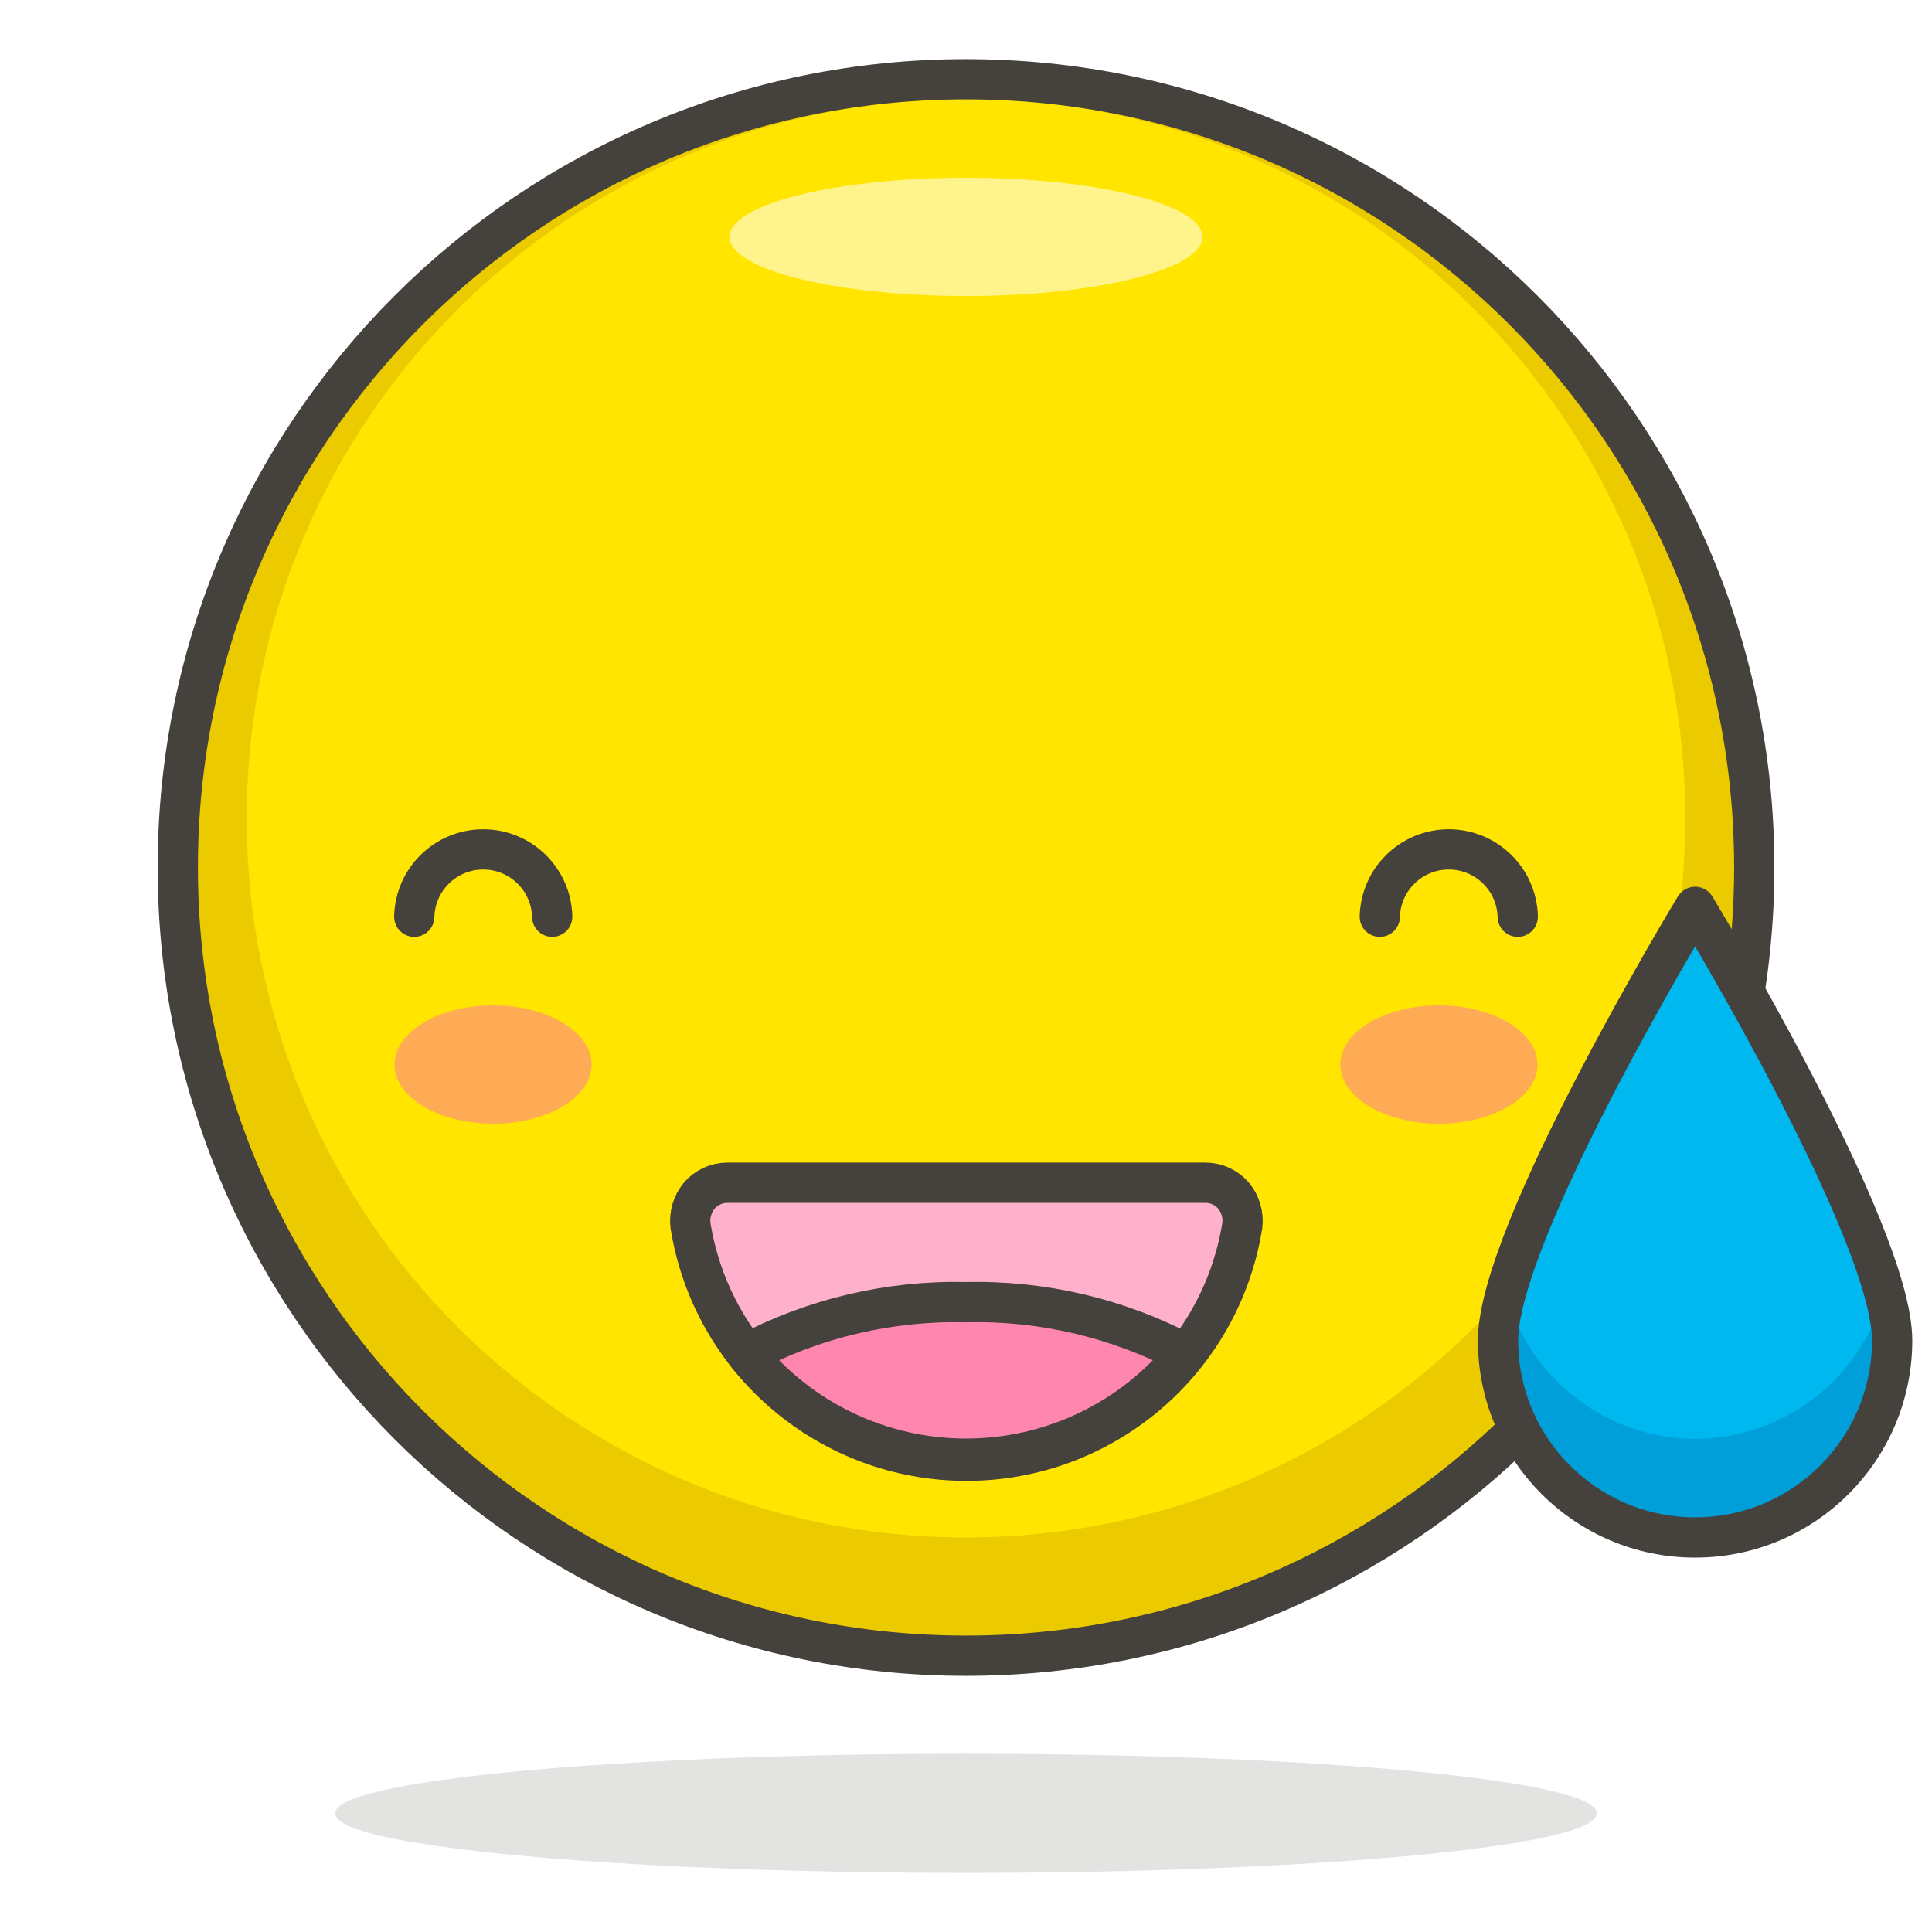
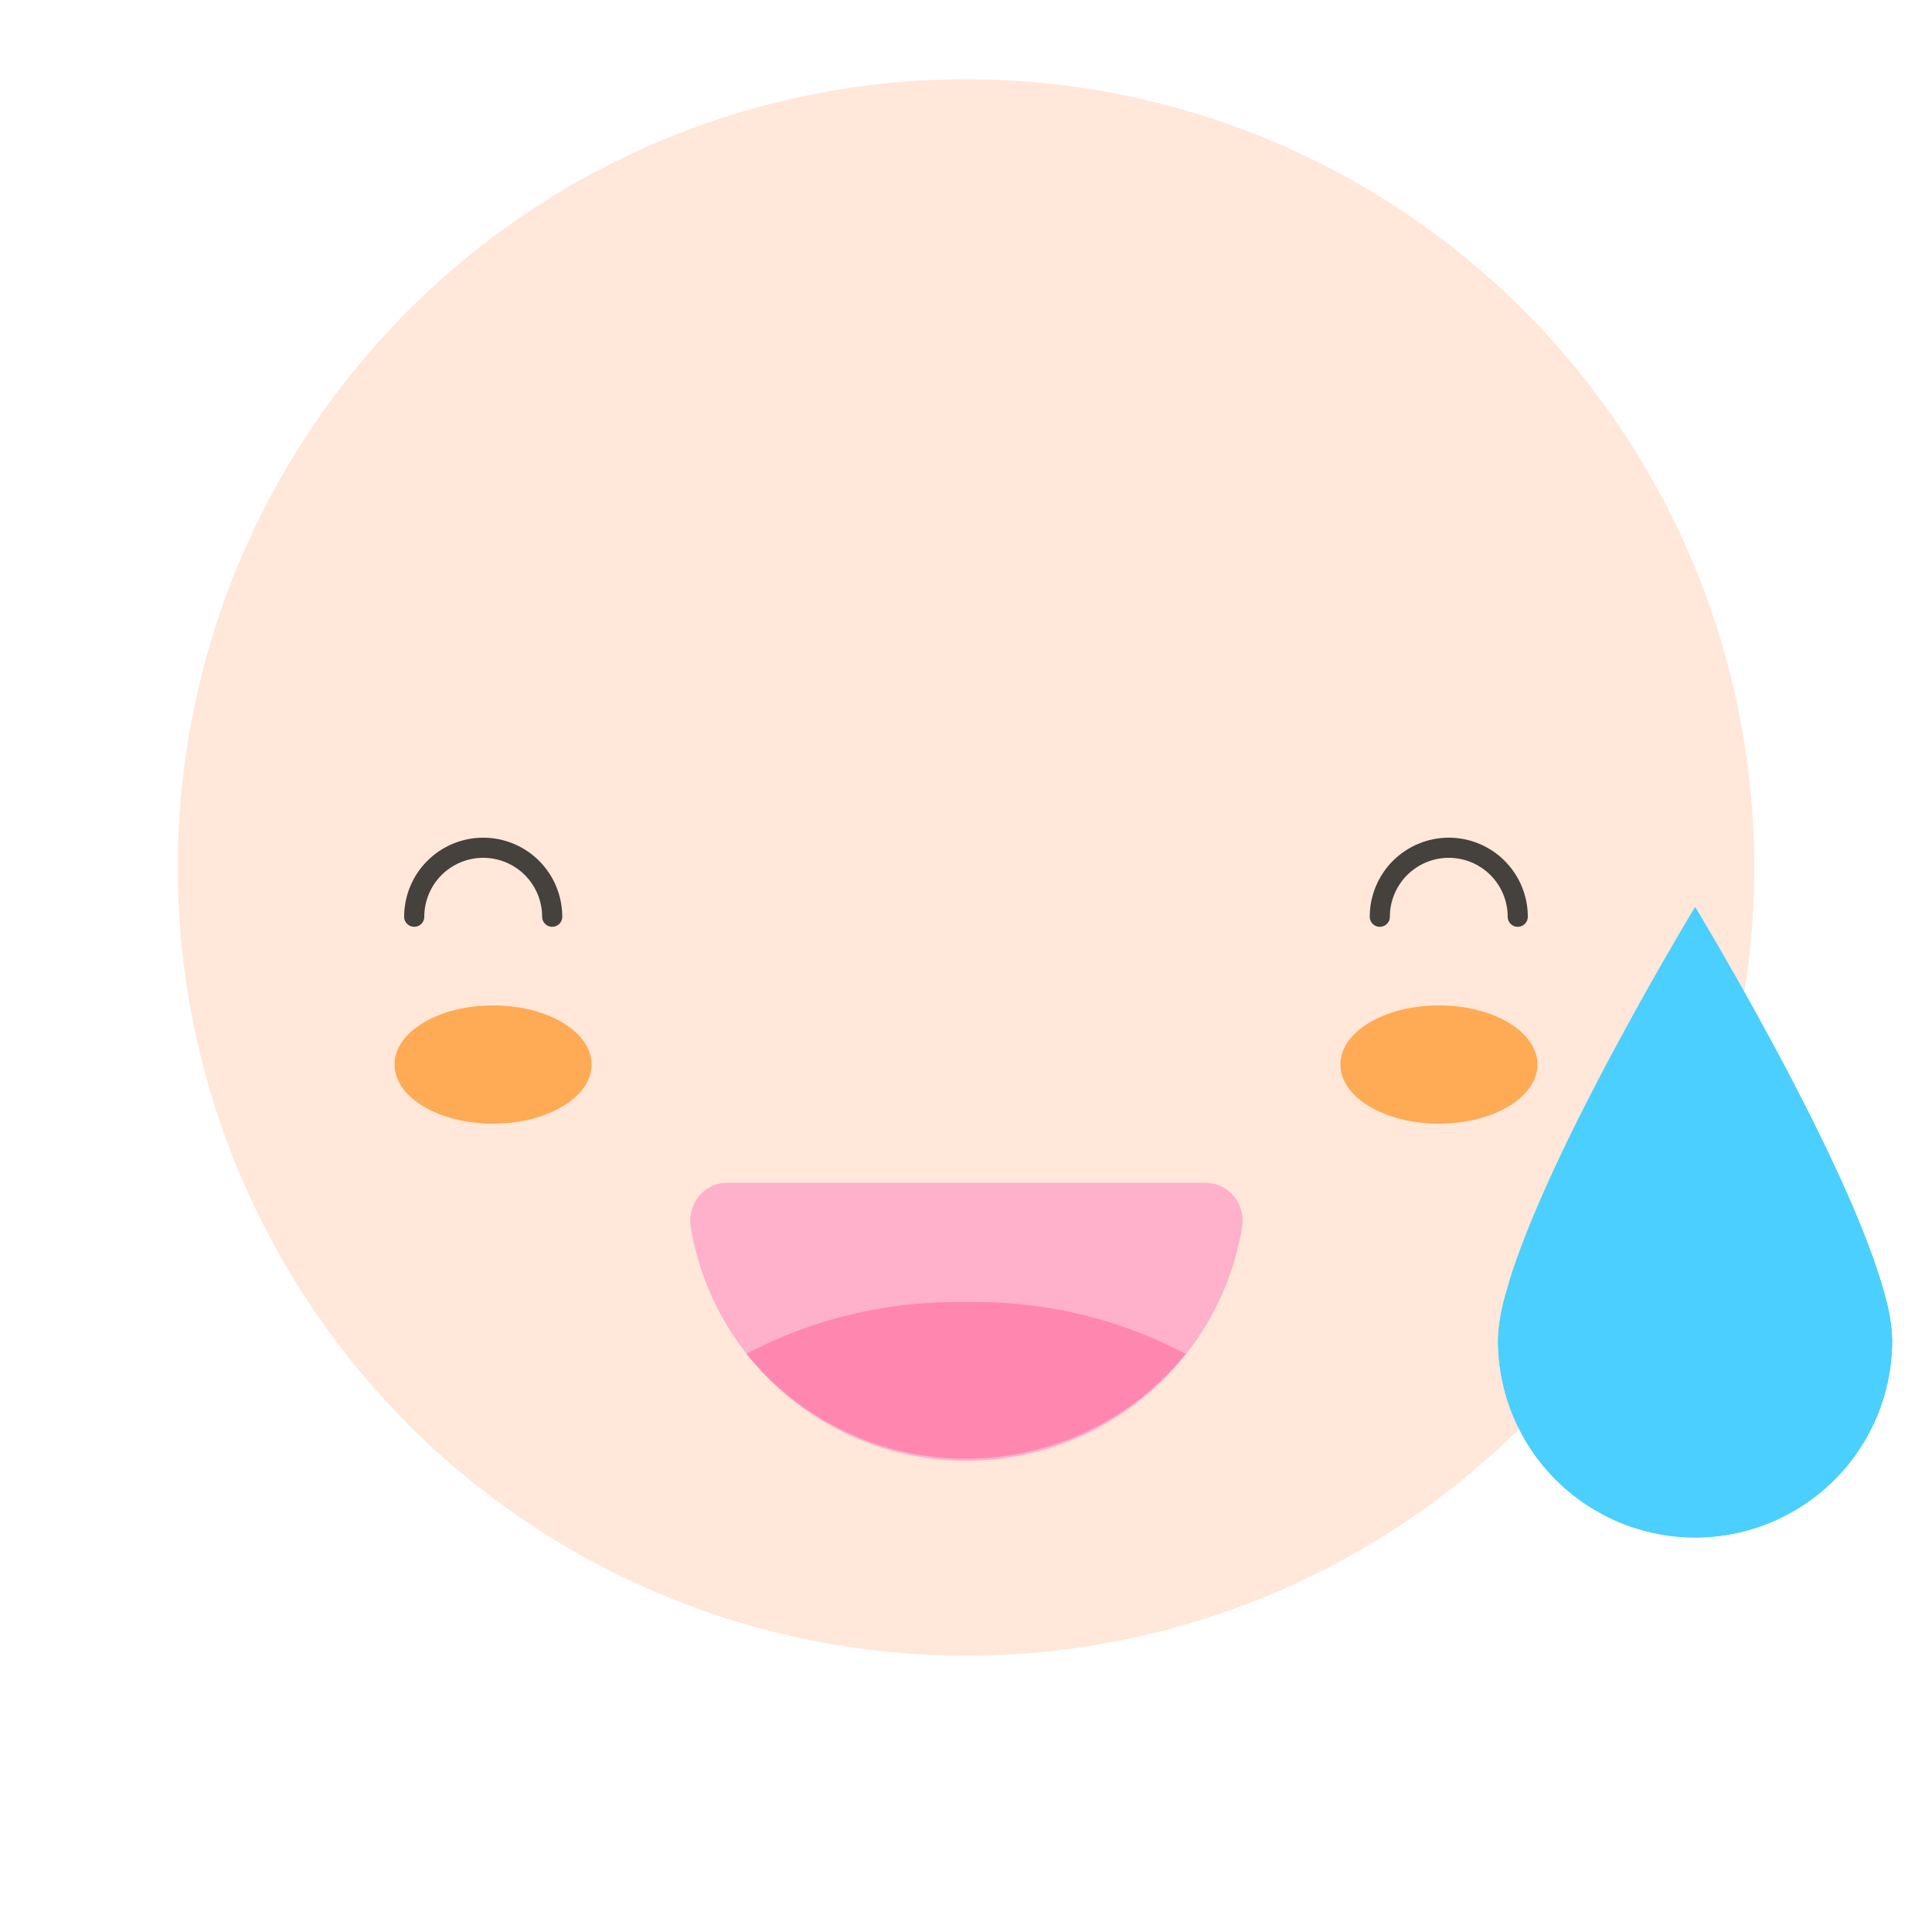
- <svg xmlns="http://www.w3.org/2000/svg" viewBox="-0.5 -0.5 48 48">
-   <path d="M3.917 21.052a19.583 19.583 0 1 0 39.167 0 19.583 19.583 0 1 0 -39.167 0Z" fill="#ffe500" stroke-width="1" />
-   <path d="M23.5 1.469a19.583 19.583 0 1 0 19.583 19.583 19.583 19.583 0 0 0 -19.583 -19.583Zm0 36.229a17.87 17.87 0 1 1 17.87 -17.87A17.87 17.87 0 0 1 23.5 37.698Z" fill="#ebcb00" stroke-width="1" />
-   <path d="M17.625 5.385a5.875 1.469 0 1 0 11.75 0 5.875 1.469 0 1 0 -11.75 0Z" fill="#fff48c" stroke-width="1" />
-   <path d="M7.833 44.552a15.667 1.469 0 1 0 31.333 0 15.667 1.469 0 1 0 -31.333 0Z" fill="#45413c" opacity=".15" stroke-width="1" />
-   <path d="M3.917 21.052a19.583 19.583 0 1 0 39.167 0 19.583 19.583 0 1 0 -39.167 0Z" fill="none" stroke="#45413c" stroke-linecap="round" stroke-linejoin="round" stroke-width="1" />
-   <path d="M37.698 25.948c0 0.813 -1.097 1.469 -2.448 1.469s-2.448 -0.656 -2.448 -1.469S33.899 24.479 35.25 24.479s2.448 0.656 2.448 1.469Z" fill="#ffaa54" stroke-width="1" />
-   <path d="M9.302 25.948c0 0.813 1.097 1.469 2.448 1.469s2.448 -0.656 2.448 -1.469S13.101 24.479 11.75 24.479s-2.448 0.656 -2.448 1.469Z" fill="#ffaa54" stroke-width="1" />
-   <path d="M17.566 28.885a0.92 0.92 0 0 0 -0.695 0.323 0.979 0.979 0 0 0 -0.215 0.744 6.942 6.942 0 0 0 13.708 0 0.979 0.979 0 0 0 -0.215 -0.744 0.92 0.92 0 0 0 -0.695 -0.323Z" fill="#ffb0ca" stroke="#45413c" stroke-linecap="round" stroke-linejoin="round" stroke-width="1" />
-   <path d="M28.954 33.135A11.133 11.133 0 0 0 23.5 31.852a11.133 11.133 0 0 0 -5.454 1.283 7.011 7.011 0 0 0 10.908 0Z" fill="#ff87af" stroke="#45413c" stroke-linecap="round" stroke-linejoin="round" stroke-width="1" />
-   <path d="M9.792 22.276a1.714 1.714 0 0 1 3.427 0" fill="none" stroke="#45413c" stroke-linecap="round" stroke-linejoin="round" stroke-width="1" />
-   <path d="M33.781 22.276a1.714 1.714 0 0 1 3.427 0" fill="none" stroke="#45413c" stroke-linecap="round" stroke-linejoin="round" stroke-width="1" />
-   <path d="M46.51 32.802a4.896 4.896 0 0 1 -9.792 0c0 -2.702 4.896 -10.771 4.896 -10.771s4.896 8.068 4.896 10.771Z" fill="#00b8f0" stroke-width="1" />
-   <path d="M41.615 35.25a4.896 4.896 0 0 1 -4.7 -3.613 4.436 4.436 0 0 0 -0.196 1.165 4.896 4.896 0 0 0 9.792 0 4.436 4.436 0 0 0 -0.196 -1.165A4.896 4.896 0 0 1 41.615 35.25Z" fill="#009fd9" stroke-width="1" />
-   <path d="M46.51 32.802a4.896 4.896 0 0 1 -9.792 0c0 -2.702 4.896 -10.771 4.896 -10.771s4.896 8.068 4.896 10.771Z" fill="none" stroke="#45413c" stroke-linecap="round" stroke-linejoin="round" stroke-width="1" />
+ <svg xmlns="http://www.w3.org/2000/svg" width="48" height="48" viewBox="0 0 48 48" fill="none">
+   <path d="M4.417 21.552C4.417 24.124 4.923 26.67 5.907 29.046C6.891 31.422 8.334 33.581 10.152 35.4C11.971 37.218 14.13 38.661 16.506 39.645C18.882 40.629 21.428 41.135 24 41.135C26.572 41.135 29.118 40.629 31.494 39.645C33.87 38.661 36.029 37.218 37.847 35.4C39.666 33.581 41.108 31.422 42.093 29.046C43.077 26.67 43.583 24.124 43.583 21.552C43.583 18.98 43.077 16.434 42.093 14.058C41.108 11.682 39.666 9.523 37.847 7.705C36.029 5.886 33.87 4.444 31.494 3.459C29.118 2.475 26.572 1.969 24 1.969C21.428 1.969 18.882 2.475 16.506 3.459C14.13 4.444 11.971 5.886 10.152 7.705C8.334 9.523 6.891 11.682 5.907 14.058C4.923 16.434 4.417 18.98 4.417 21.552Z" fill="#FFE7D9" />
+   <path d="M38.198 26.448C38.198 27.261 37.101 27.917 35.75 27.917C34.399 27.917 33.302 27.261 33.302 26.448C33.302 25.635 34.399 24.979 35.75 24.979C37.101 24.979 38.198 25.635 38.198 26.448Z" fill="#FFAA54" />
+   <path d="M9.802 26.448C9.802 27.261 10.899 27.917 12.25 27.917C13.601 27.917 14.698 27.261 14.698 26.448C14.698 25.635 13.601 24.979 12.25 24.979C10.899 24.979 9.802 25.635 9.802 26.448Z" fill="#FFAA54" />
+   <path d="M18.066 29.386C17.934 29.386 17.803 29.416 17.683 29.471C17.563 29.527 17.457 29.608 17.371 29.709C17.286 29.811 17.224 29.93 17.187 30.058C17.149 30.186 17.139 30.321 17.156 30.453C17.418 32.082 18.252 33.565 19.508 34.635C20.764 35.705 22.36 36.292 24.01 36.292C25.66 36.292 27.256 35.705 28.512 34.635C29.768 33.565 30.602 32.082 30.864 30.453C30.881 30.321 30.87 30.186 30.833 30.058C30.796 29.93 30.733 29.811 30.648 29.709C30.563 29.608 30.456 29.527 30.336 29.471C30.216 29.416 30.086 29.386 29.953 29.386H18.066Z" fill="#FFB0CA" />
+   <path d="M29.454 33.635C27.775 32.75 25.898 32.308 24 32.352C22.102 32.308 20.225 32.75 18.546 33.635C19.203 34.449 20.034 35.105 20.978 35.556C21.921 36.007 22.954 36.241 24 36.241C25.046 36.241 26.078 36.007 27.022 35.556C27.966 35.105 28.797 34.449 29.454 33.635Z" fill="#FF87AF" />
+   <path d="M10.291 22.776C10.291 22.322 10.472 21.886 10.793 21.564C11.115 21.243 11.551 21.062 12.005 21.062C12.46 21.062 12.895 21.243 13.217 21.564C13.538 21.886 13.719 22.322 13.719 22.776" stroke="#45413C" stroke-width="0.5" stroke-linecap="round" stroke-linejoin="round" />
+   <path d="M34.281 22.776C34.281 22.322 34.462 21.886 34.783 21.564C35.105 21.243 35.54 21.062 35.995 21.062C36.449 21.062 36.885 21.243 37.206 21.564C37.528 21.886 37.708 22.322 37.708 22.776" stroke="#45413C" stroke-width="0.5" stroke-linecap="round" stroke-linejoin="round" />
+   <path d="M47.01 33.302C47.01 34.6 46.495 35.846 45.577 36.764C44.658 37.682 43.413 38.198 42.115 38.198C40.816 38.198 39.571 37.682 38.653 36.764C37.735 35.846 37.219 34.6 37.219 33.302C37.219 30.6 42.115 22.531 42.115 22.531C42.115 22.531 47.01 30.6 47.01 33.302Z" fill="#4ACFFF" />
+   <path d="M42.115 35.75C41.044 35.745 40.004 35.388 39.156 34.736C38.307 34.083 37.695 33.17 37.415 32.137C37.298 32.515 37.232 32.907 37.219 33.302C37.219 34.601 37.735 35.846 38.653 36.764C39.571 37.682 40.816 38.198 42.115 38.198C43.413 38.198 44.658 37.682 45.577 36.764C46.495 35.846 47.01 34.601 47.01 33.302C46.997 32.907 46.931 32.515 46.815 32.137C46.534 33.17 45.922 34.083 45.074 34.736C44.225 35.388 43.185 35.745 42.115 35.75Z" fill="#4ACFFF" />
</svg>
